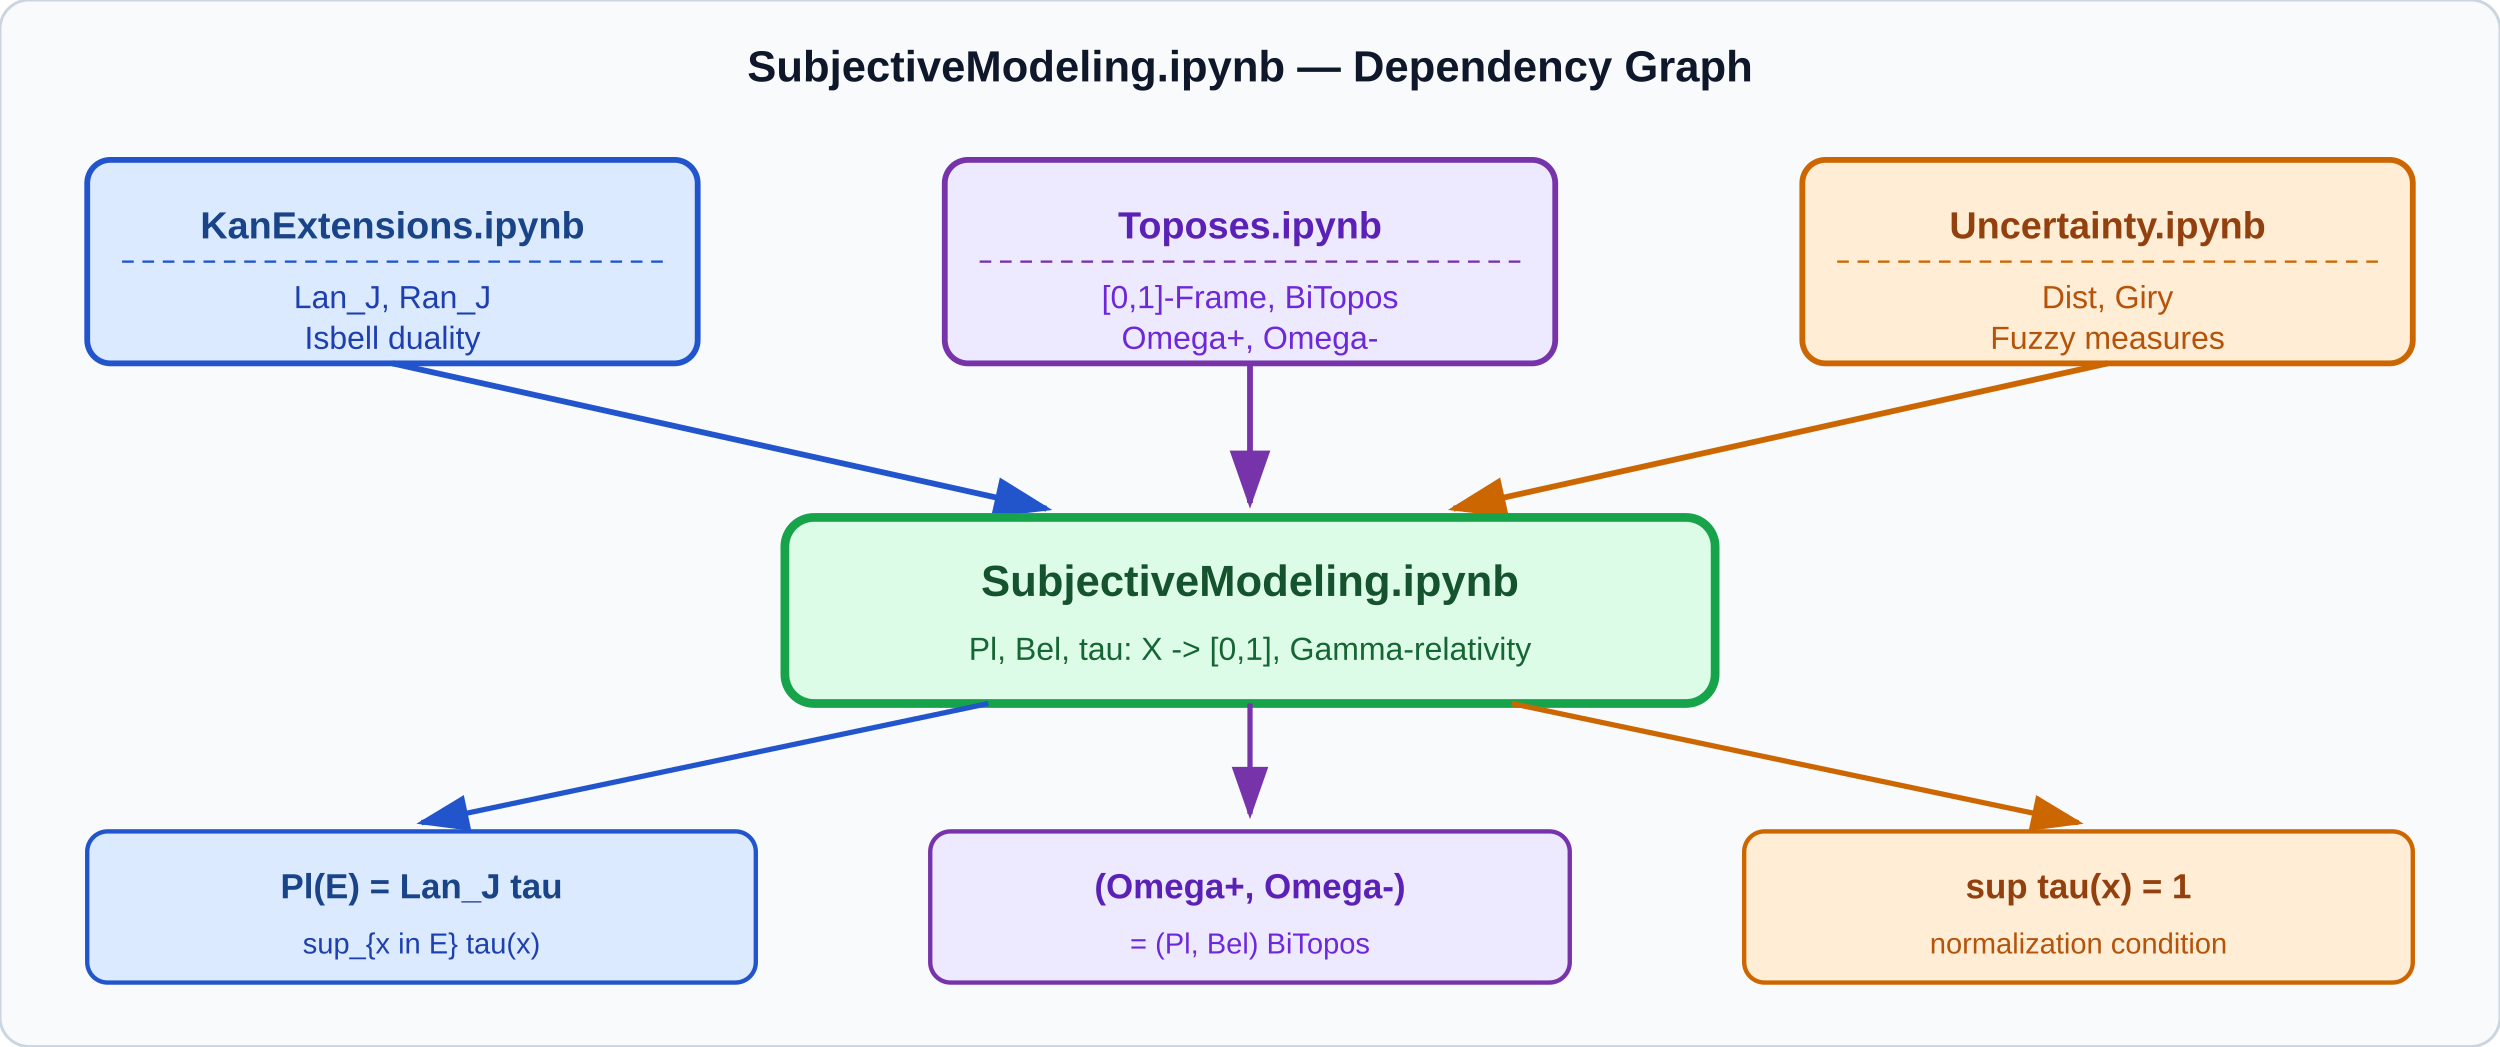
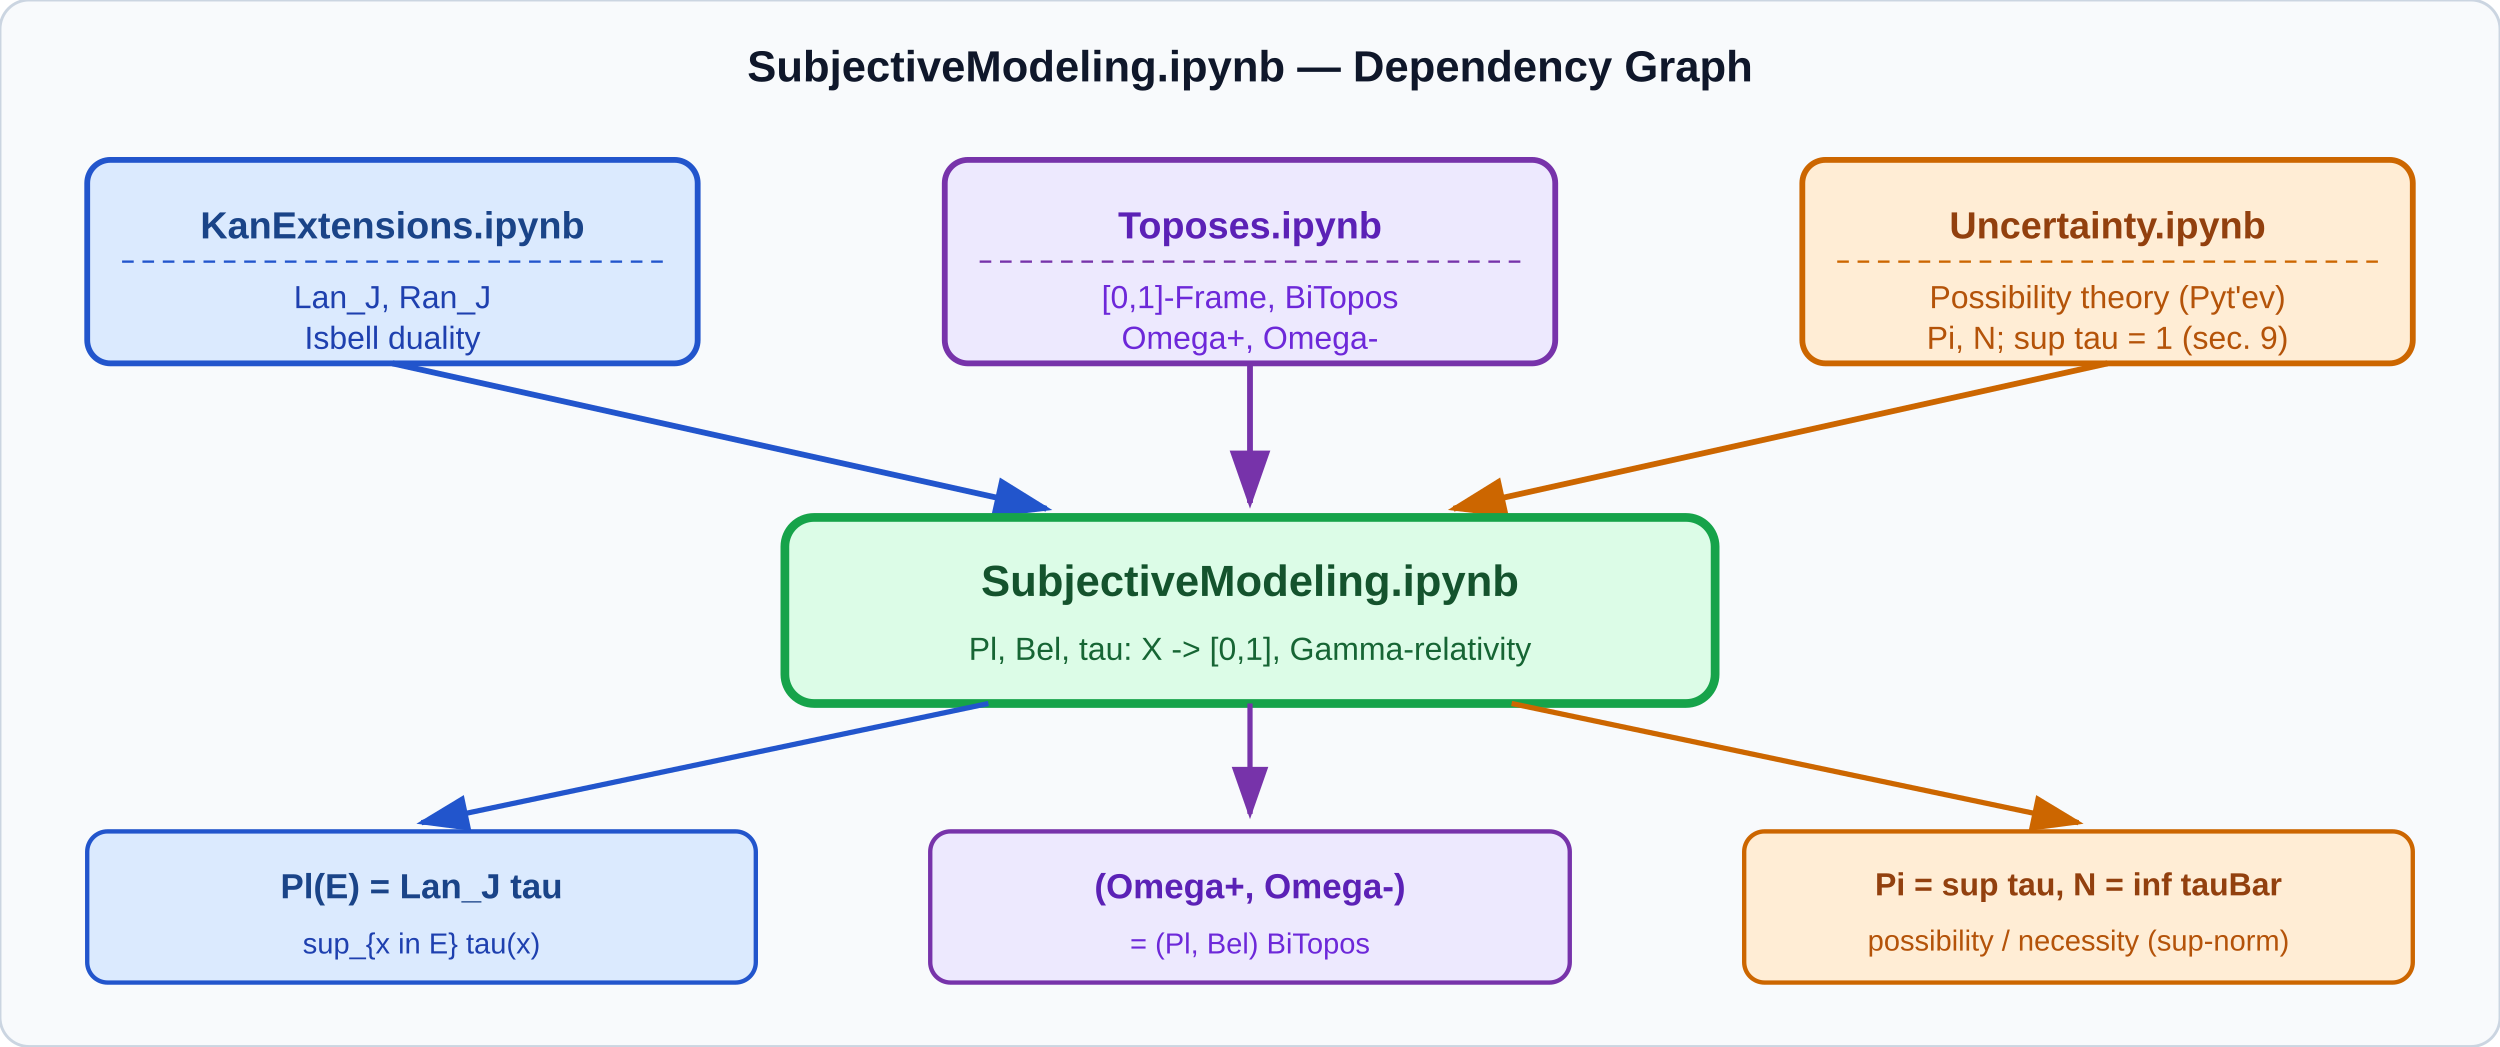
<svg xmlns="http://www.w3.org/2000/svg" width="860" height="360" viewBox="0 0 860 360" font-family="monospace,Arial,sans-serif">
  <defs>
    <marker id="arr" markerWidth="10" markerHeight="7" refX="9" refY="3.5" orient="auto">
      <polygon points="0 0, 10 3.5, 0 7" fill="#334466" />
    </marker>
    <marker id="arrB" markerWidth="10" markerHeight="7" refX="9" refY="3.5" orient="auto">
      <polygon points="0 0, 10 3.5, 0 7" fill="#2255cc" />
    </marker>
    <marker id="arrP" markerWidth="10" markerHeight="7" refX="9" refY="3.5" orient="auto">
      <polygon points="0 0, 10 3.5, 0 7" fill="#7733aa" />
    </marker>
    <marker id="arrO" markerWidth="10" markerHeight="7" refX="9" refY="3.5" orient="auto">
      <polygon points="0 0, 10 3.5, 0 7" fill="#cc6600" />
    </marker>
  </defs>
  <rect width="860" height="360" fill="#f8fafc" rx="10" stroke="#cbd5e1" stroke-width="1" />
  <text x="430" y="28" text-anchor="middle" font-size="15" font-weight="bold" fill="#0f172a">SubjectiveModeling.ipynb — Dependency Graph</text>
  <rect x="30" y="55" width="210" height="70" rx="8" fill="#dbeafe" stroke="#2255cc" stroke-width="2" />
  <text x="135" y="82" text-anchor="middle" font-size="13" font-weight="bold" fill="#1a4488">KanExtensions.ipynb</text>
  <line x1="42" y1="90" x2="228" y2="90" stroke="#2255cc" stroke-width="0.8" stroke-dasharray="4,3" />
  <text x="135" y="106" text-anchor="middle" font-size="11" fill="#1e40af">Lan_J,  Ran_J</text>
  <text x="135" y="120" text-anchor="middle" font-size="11" fill="#1e40af">Isbell duality</text>
  <rect x="325" y="55" width="210" height="70" rx="8" fill="#ede9fe" stroke="#7733aa" stroke-width="2" />
  <text x="430" y="82" text-anchor="middle" font-size="13" font-weight="bold" fill="#5b21b6">Toposes.ipynb</text>
  <line x1="337" y1="90" x2="523" y2="90" stroke="#7733aa" stroke-width="0.8" stroke-dasharray="4,3" />
  <text x="430" y="106" text-anchor="middle" font-size="11" fill="#6d28d9">[0,1]-Frame,  BiTopos</text>
  <text x="430" y="120" text-anchor="middle" font-size="11" fill="#6d28d9">Omega+, Omega-</text>
  <rect x="620" y="55" width="210" height="70" rx="8" fill="#ffedd5" stroke="#cc6600" stroke-width="2" />
  <text x="725" y="82" text-anchor="middle" font-size="13" font-weight="bold" fill="#92400e">Uncertainty.ipynb</text>
  <line x1="632" y1="90" x2="818" y2="90" stroke="#cc6600" stroke-width="0.8" stroke-dasharray="4,3" />
-   <text x="725" y="106" text-anchor="middle" font-size="11" fill="#b45309">Dist,  Giry</text>
-   <text x="725" y="120" text-anchor="middle" font-size="11" fill="#b45309">Fuzzy measures</text>
+   <text x="725" y="106" text-anchor="middle" font-size="11" fill="#b45309">Possibility theory (Pyt'ev)</text>
+   <text x="725" y="120" text-anchor="middle" font-size="11" fill="#b45309">Pi, N;  sup tau = 1  (sec. 9)</text>
  <line x1="135" y1="125" x2="360" y2="175" stroke="#2255cc" stroke-width="2" marker-end="url(#arrB)" />
  <line x1="430" y1="125" x2="430" y2="173" stroke="#7733aa" stroke-width="2" marker-end="url(#arrP)" />
  <line x1="725" y1="125" x2="500" y2="175" stroke="#cc6600" stroke-width="2" marker-end="url(#arrO)" />
  <rect x="270" y="178" width="320" height="64" rx="10" fill="#dcfce7" stroke="#16a34a" stroke-width="3" />
  <text x="430" y="205" text-anchor="middle" font-size="15" font-weight="bold" fill="#14532d">SubjectiveModeling.ipynb</text>
  <text x="430" y="227" text-anchor="middle" font-size="11" fill="#166534">Pl, Bel, tau: X -&gt; [0,1],  Gamma-relativity</text>
  <line x1="340" y1="242" x2="145" y2="283" stroke="#2255cc" stroke-width="1.8" marker-end="url(#arrB)" />
  <line x1="430" y1="242" x2="430" y2="280" stroke="#7733aa" stroke-width="1.8" marker-end="url(#arrP)" />
  <line x1="520" y1="242" x2="715" y2="283" stroke="#cc6600" stroke-width="1.8" marker-end="url(#arrO)" />
  <rect x="30" y="286" width="230" height="52" rx="7" fill="#dbeafe" stroke="#2255cc" stroke-width="1.5" />
  <text x="145" y="309" text-anchor="middle" font-size="12" font-weight="bold" fill="#1a4488">Pl(E) = Lan_J tau</text>
  <text x="145" y="328" text-anchor="middle" font-size="10" fill="#1e40af">sup_{x in E} tau(x)</text>
  <rect x="320" y="286" width="220" height="52" rx="7" fill="#ede9fe" stroke="#7733aa" stroke-width="1.5" />
  <text x="430" y="309" text-anchor="middle" font-size="12" font-weight="bold" fill="#5b21b6">(Omega+, Omega-)</text>
  <text x="430" y="328" text-anchor="middle" font-size="10" fill="#6d28d9">= (Pl, Bel)  BiTopos</text>
  <rect x="600" y="286" width="230" height="52" rx="7" fill="#ffedd5" stroke="#cc6600" stroke-width="1.5" />
-   <text x="715" y="309" text-anchor="middle" font-size="12" font-weight="bold" fill="#92400e">sup tau(x) = 1</text>
-   <text x="715" y="328" text-anchor="middle" font-size="10" fill="#b45309">normalization condition</text>
+   <text x="715" y="308" text-anchor="middle" font-size="11" font-weight="bold" fill="#92400e">Pi = sup tau,  N = inf tauBar</text>
+   <text x="715" y="327" text-anchor="middle" font-size="10" fill="#b45309">possibility / necessity (sup-norm)</text>
</svg>
